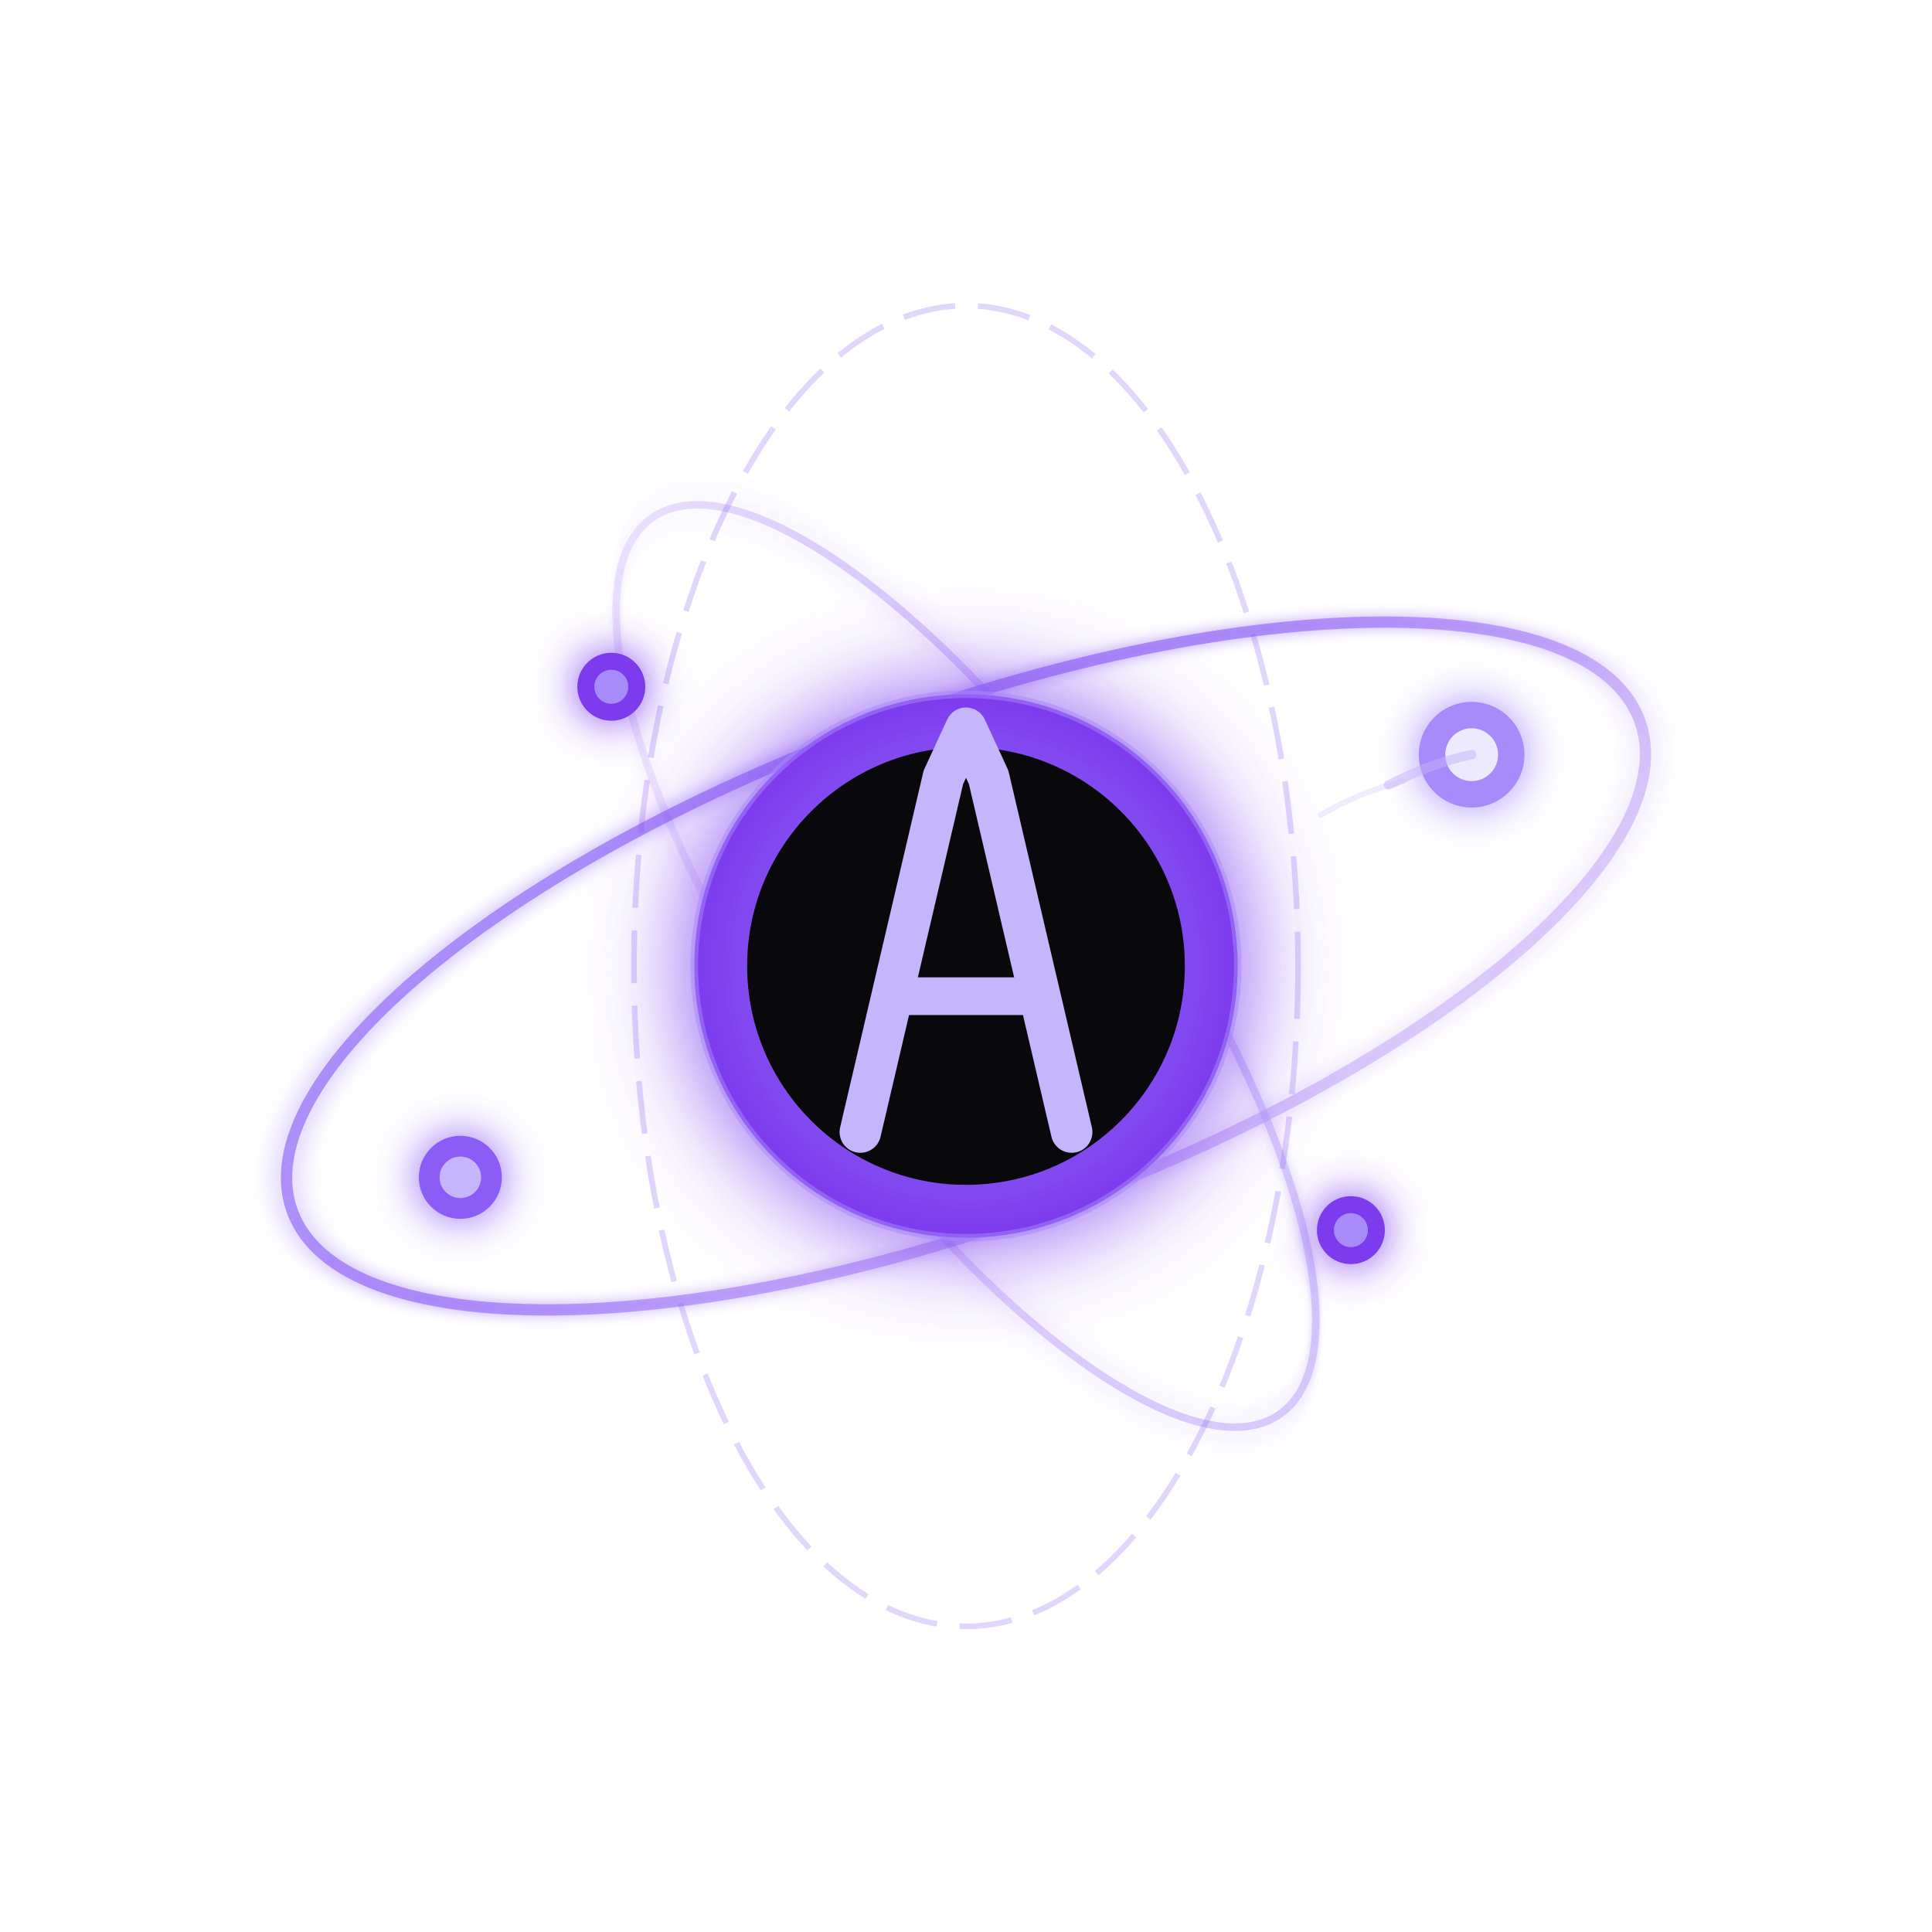
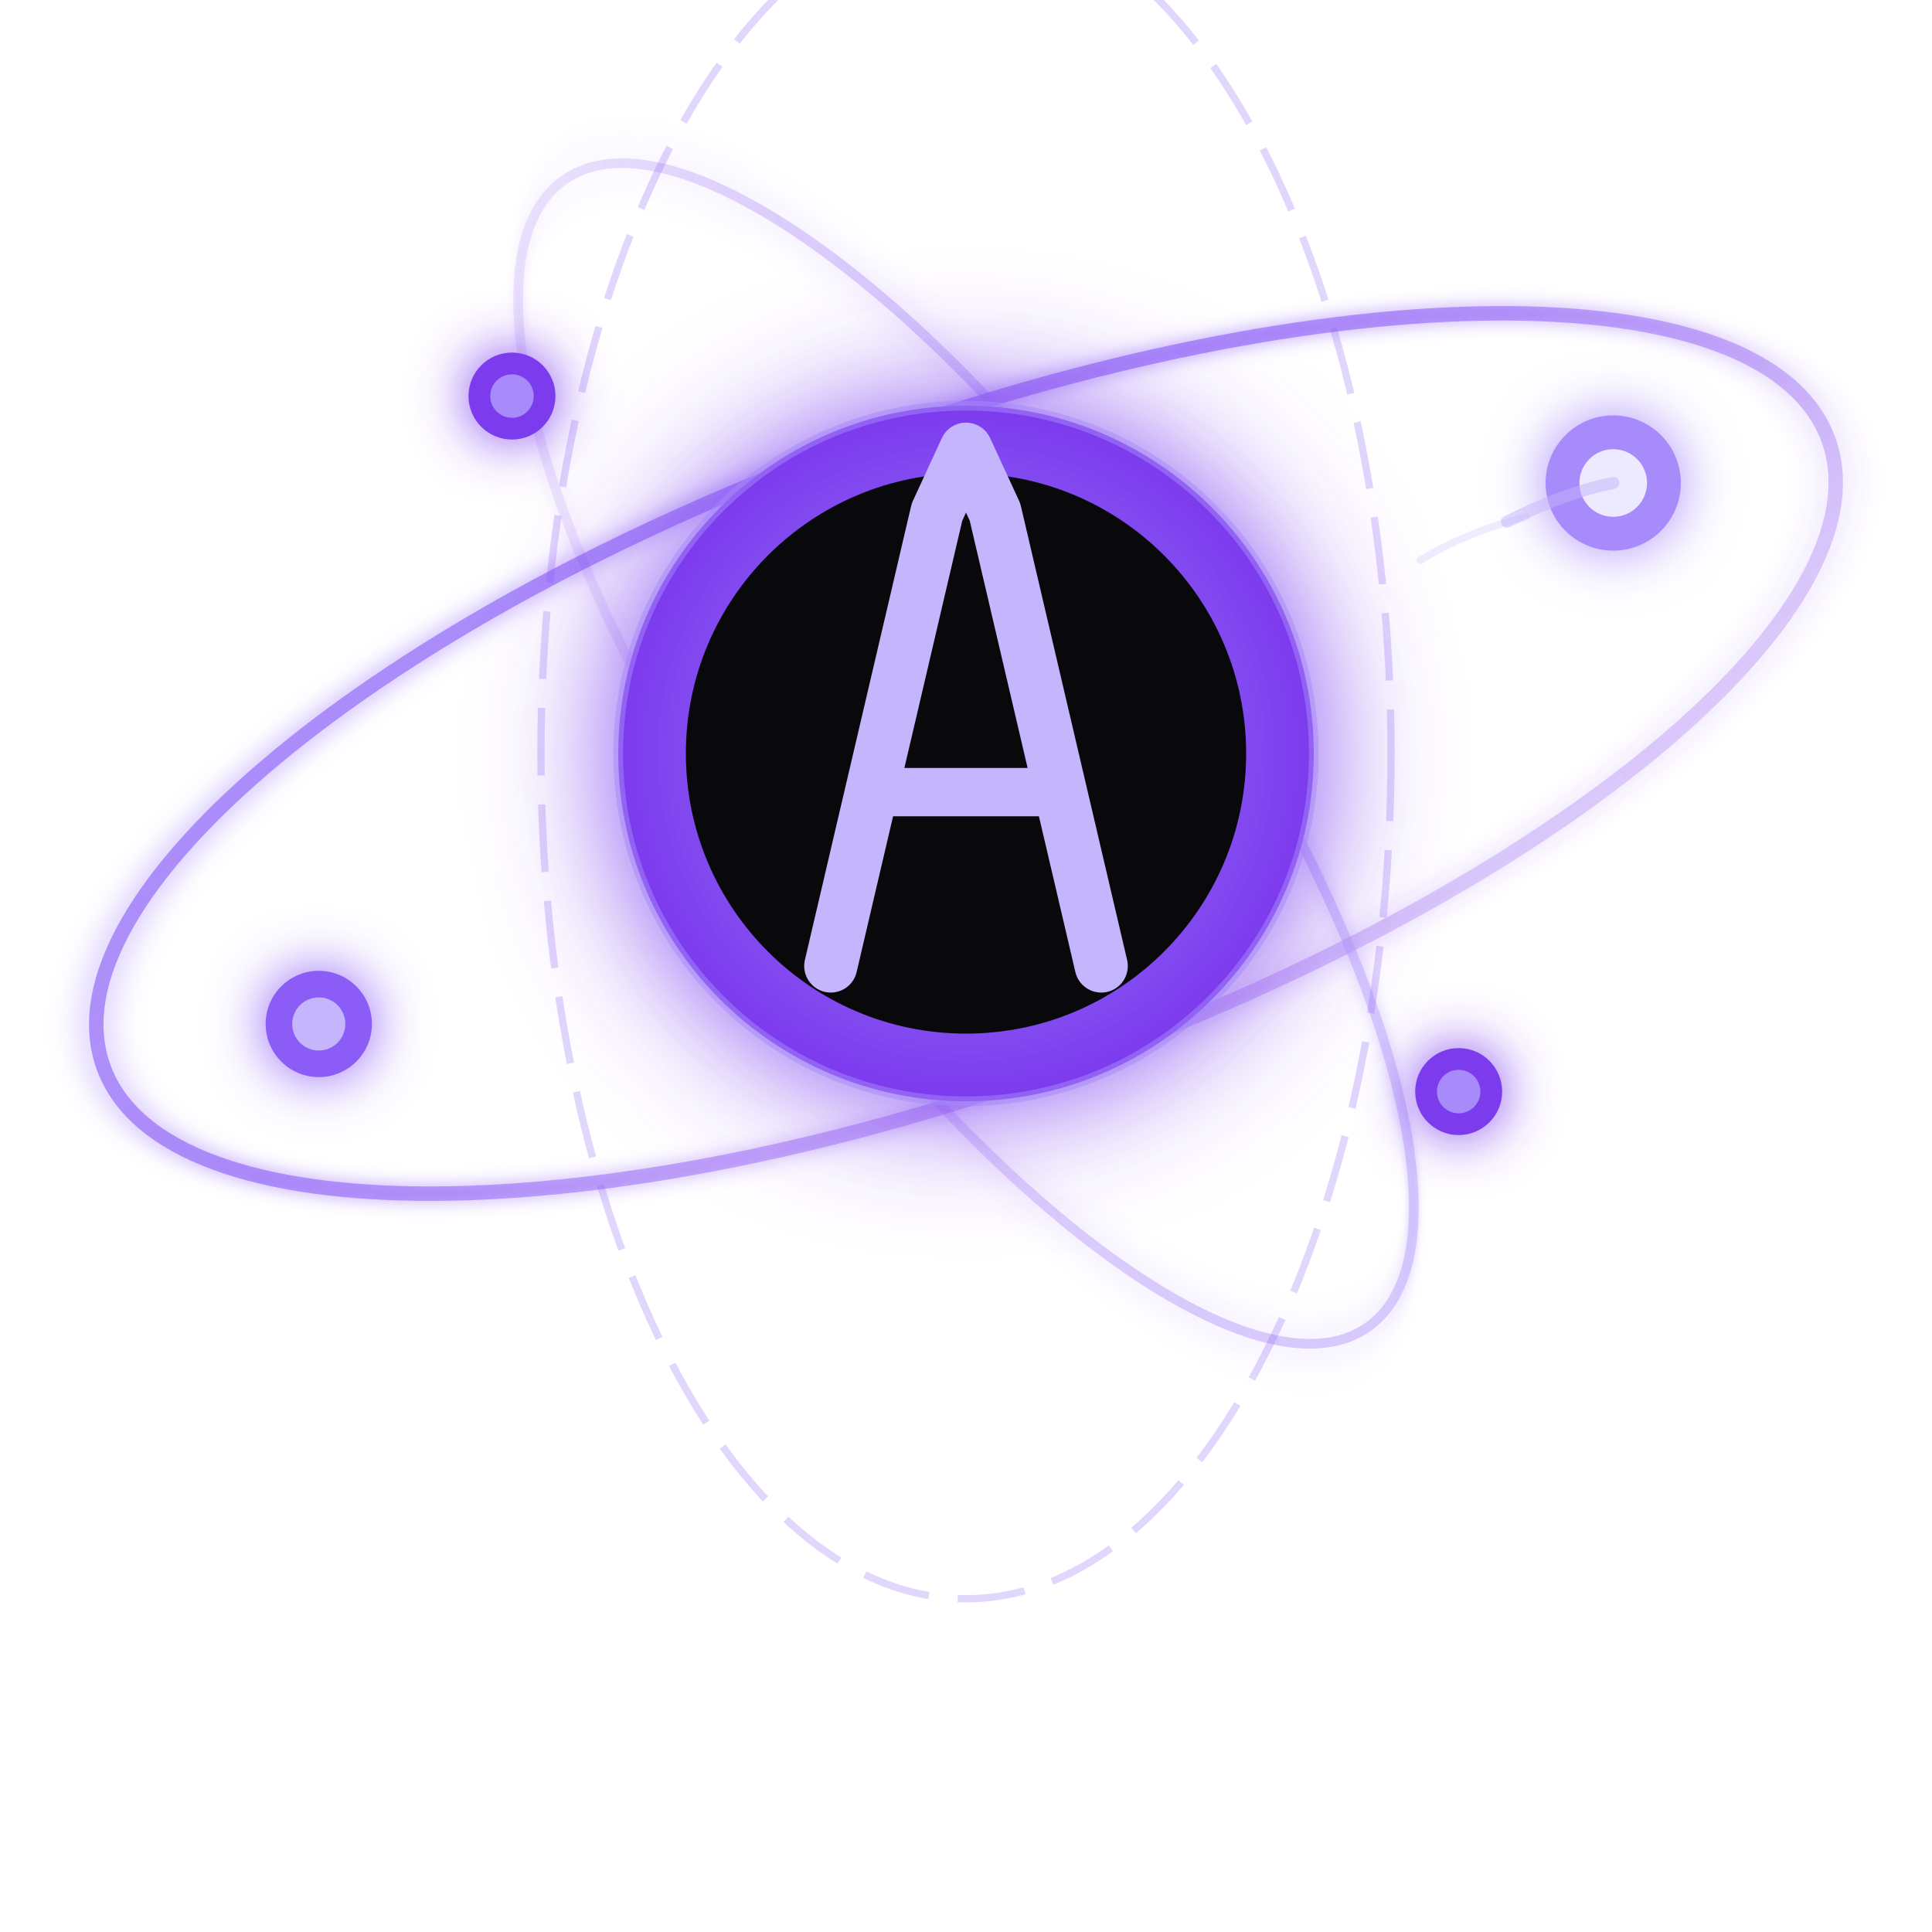
- <svg xmlns="http://www.w3.org/2000/svg" viewBox="0 0 512 512" fill="none">
+ <svg xmlns="http://www.w3.org/2000/svg" viewBox="56 100 400 400" fill="none">
  <defs>
    <radialGradient id="coreGrad" cx="50%" cy="50%" r="50%">
      <stop offset="0%" stop-color="#c4b5fd" />
      <stop offset="60%" stop-color="#8b5cf6" />
      <stop offset="100%" stop-color="#7c3aed" />
    </radialGradient>
    <linearGradient id="orbitGrad1" x1="0%" y1="0%" x2="100%" y2="100%">
      <stop offset="0%" stop-color="#a78bfa" stop-opacity="0.9" />
      <stop offset="40%" stop-color="#8b5cf6" stop-opacity="0.6" />
      <stop offset="100%" stop-color="#7c3aed" stop-opacity="0.1" />
    </linearGradient>
    <linearGradient id="orbitGrad2" x1="100%" y1="0%" x2="0%" y2="100%">
      <stop offset="0%" stop-color="#c4b5fd" stop-opacity="0.8" />
      <stop offset="50%" stop-color="#8b5cf6" stop-opacity="0.4" />
      <stop offset="100%" stop-color="#7c3aed" stop-opacity="0.05" />
    </linearGradient>
    <filter id="coreGlow" x="-60%" y="-60%" width="220%" height="220%">
      <feGaussianBlur stdDeviation="14" result="blur" />
      <feMerge>
        <feMergeNode in="blur" />
        <feMergeNode in="SourceGraphic" />
      </feMerge>
    </filter>
    <filter id="agentGlow" x="-80%" y="-80%" width="260%" height="260%">
      <feGaussianBlur stdDeviation="6" result="blur" />
      <feMerge>
        <feMergeNode in="blur" />
        <feMergeNode in="SourceGraphic" />
      </feMerge>
    </filter>
    <filter id="ringGlow" x="-5%" y="-5%" width="110%" height="110%">
      <feGaussianBlur stdDeviation="3" result="blur" />
      <feMerge>
        <feMergeNode in="blur" />
        <feMergeNode in="SourceGraphic" />
      </feMerge>
    </filter>
  </defs>
  <ellipse cx="256" cy="256" rx="190" ry="68" stroke="url(#orbitGrad1)" stroke-width="3" fill="none" transform="rotate(-20 256 256)" filter="url(#ringGlow)" />
  <ellipse cx="256" cy="256" rx="145" ry="50" stroke="url(#orbitGrad2)" stroke-width="2" fill="none" transform="rotate(55 256 256)" filter="url(#ringGlow)" opacity="0.7" />
  <ellipse cx="256" cy="256" rx="88" ry="175" stroke="#8b5cf6" stroke-width="1.5" fill="none" stroke-opacity="0.25" stroke-dasharray="14 6" />
  <circle cx="390" cy="200" r="14" fill="#a78bfa" filter="url(#agentGlow)" />
  <circle cx="390" cy="200" r="7" fill="#ede9fe" />
  <circle cx="122" cy="312" r="11" fill="#8b5cf6" filter="url(#agentGlow)" />
  <circle cx="122" cy="312" r="5.5" fill="#c4b5fd" />
  <circle cx="162" cy="182" r="9" fill="#7c3aed" filter="url(#agentGlow)" />
  <circle cx="162" cy="182" r="4.5" fill="#a78bfa" />
  <circle cx="358" cy="326" r="9" fill="#7c3aed" filter="url(#agentGlow)" />
  <circle cx="358" cy="326" r="4.5" fill="#a78bfa" />
  <circle cx="256" cy="256" r="72" fill="url(#coreGrad)" filter="url(#coreGlow)" />
  <circle cx="256" cy="256" r="58" fill="#09090b" />
  <path d="M 228 300 L 250 206 L 256 193 L 262 206 L 284 300" stroke="#c4b5fd" stroke-width="11" stroke-linecap="round" stroke-linejoin="round" fill="none" />
  <line x1="237" y1="264" x2="275" y2="264" stroke="#c4b5fd" stroke-width="10" stroke-linecap="round" />
  <circle cx="256" cy="256" r="72" stroke="#a78bfa" stroke-width="2" fill="none" stroke-opacity="0.5" />
  <path d="M 368 208 Q 380 202 390 200" stroke="#c4b5fd" stroke-width="2.5" stroke-linecap="round" stroke-opacity="0.5" fill="none" />
  <path d="M 350 216 Q 360 210 372 207" stroke="#c4b5fd" stroke-width="1.5" stroke-linecap="round" stroke-opacity="0.25" fill="none" />
</svg>
